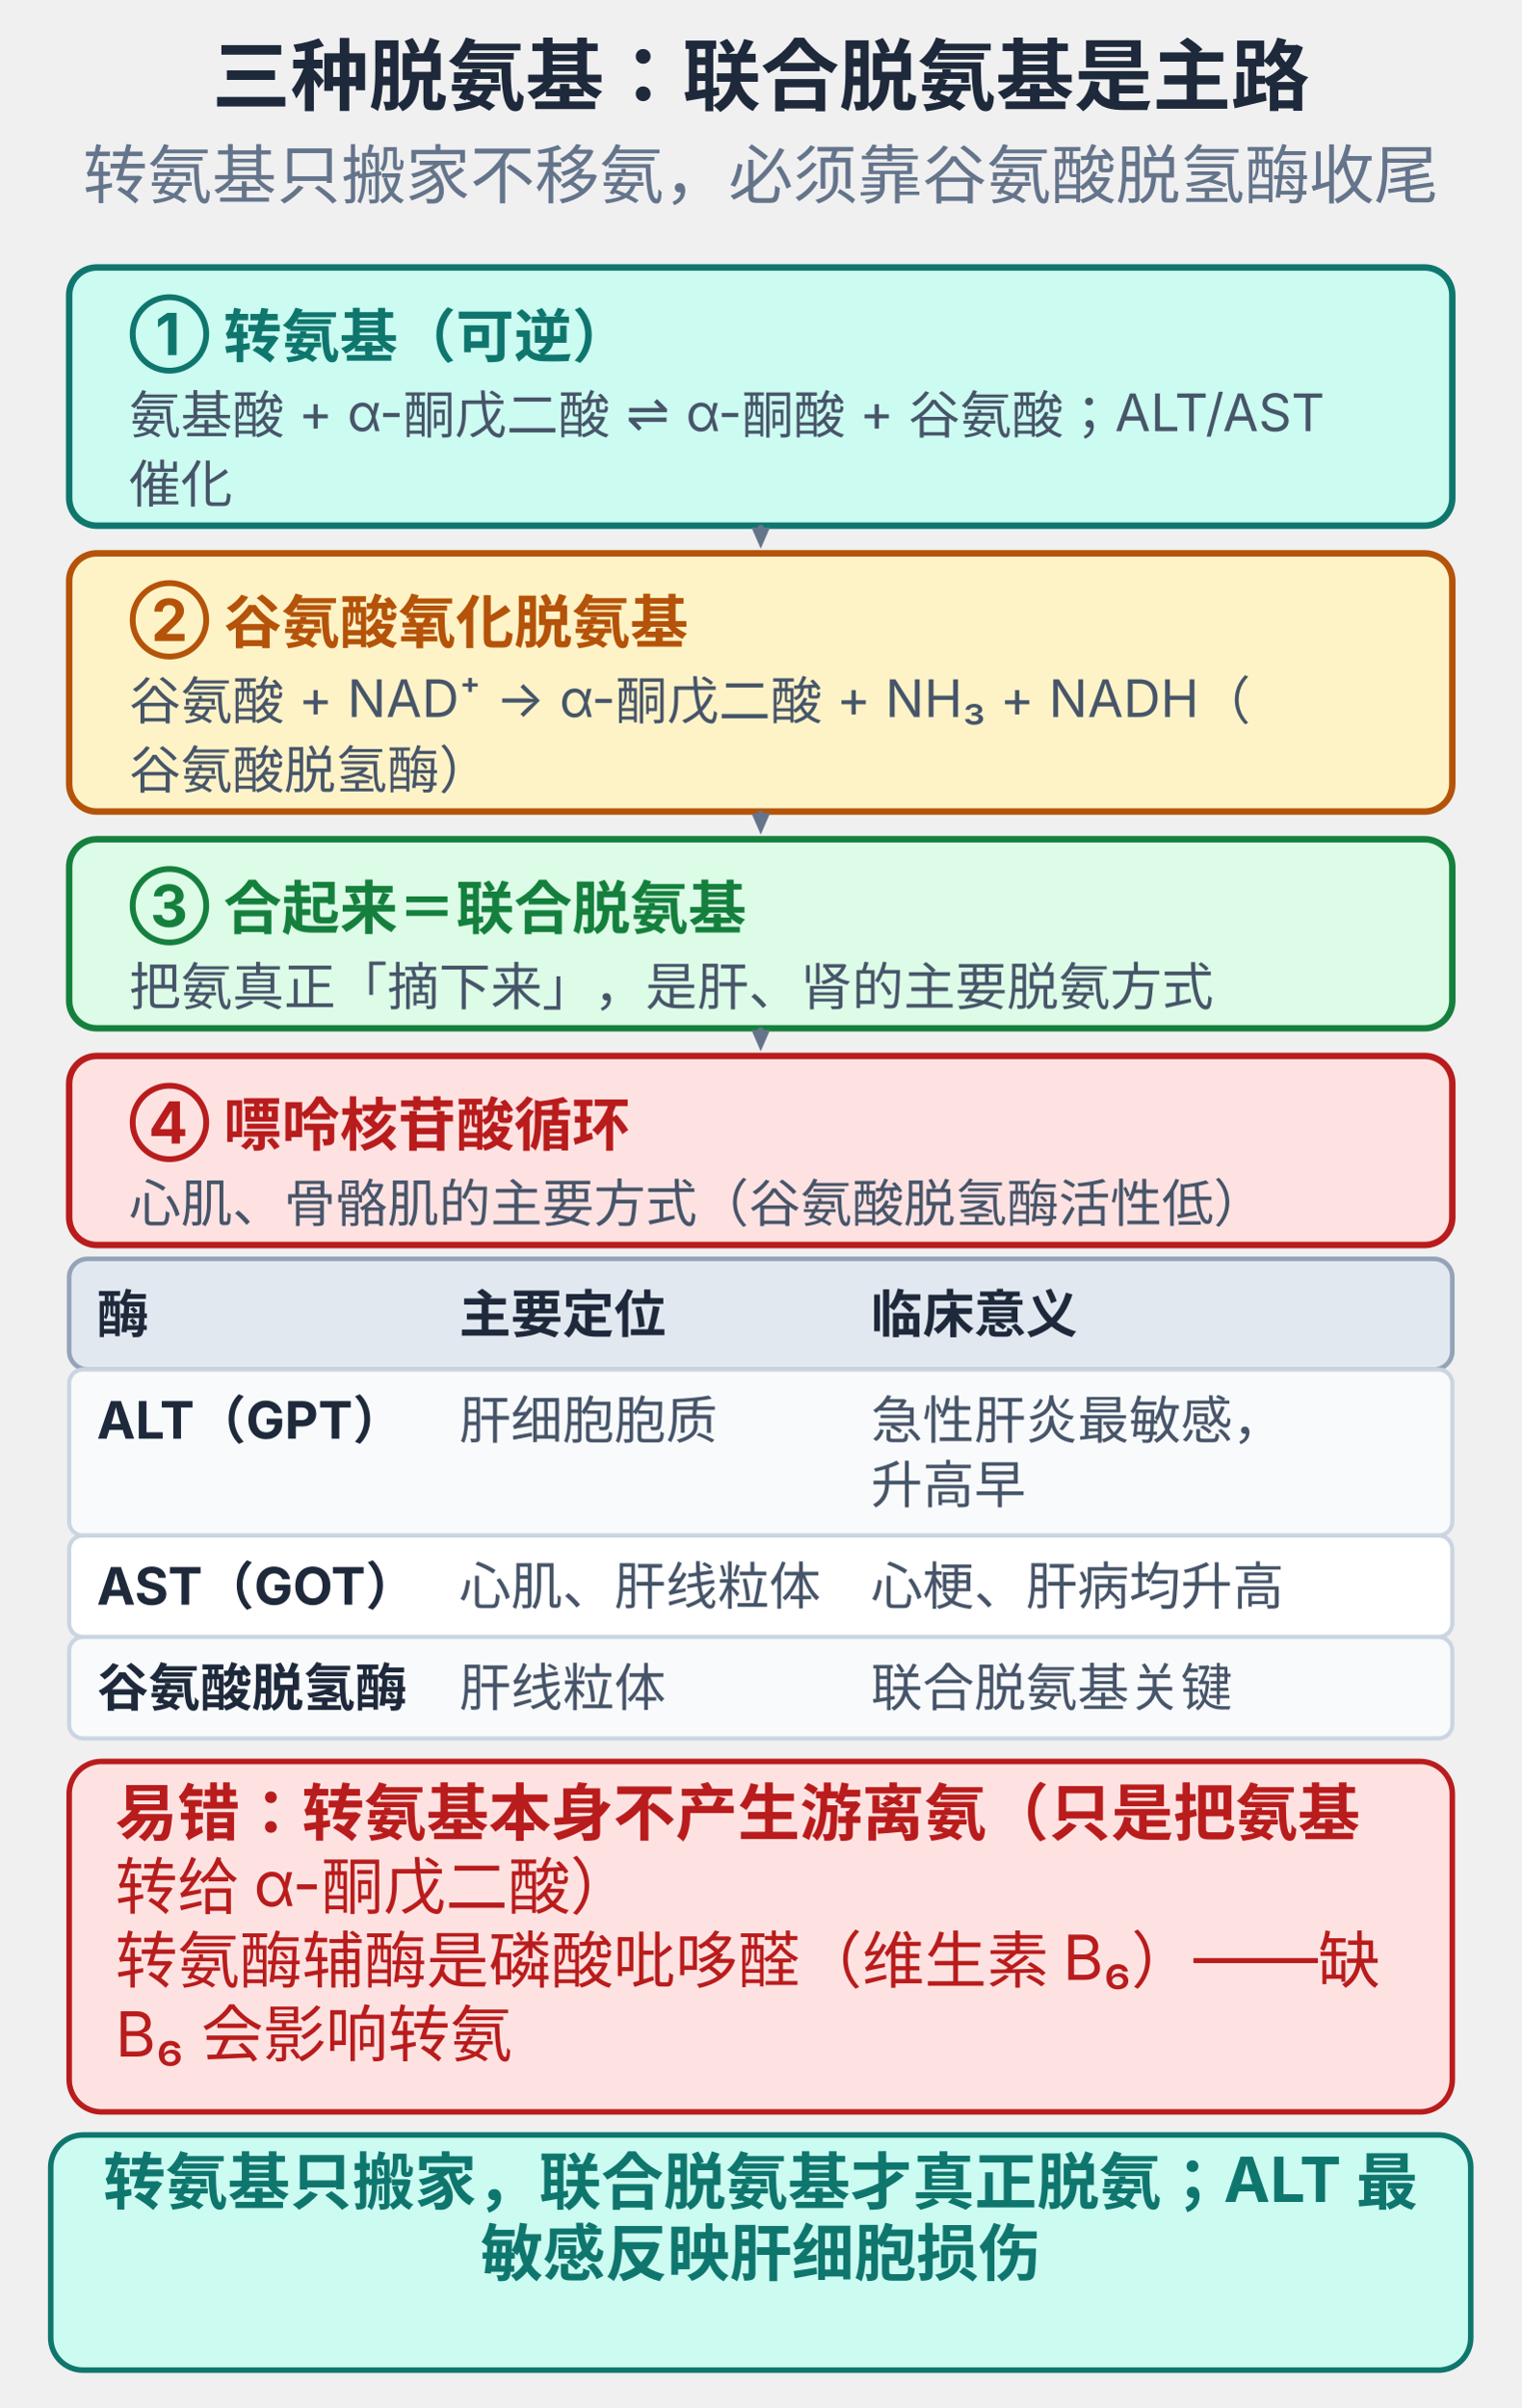
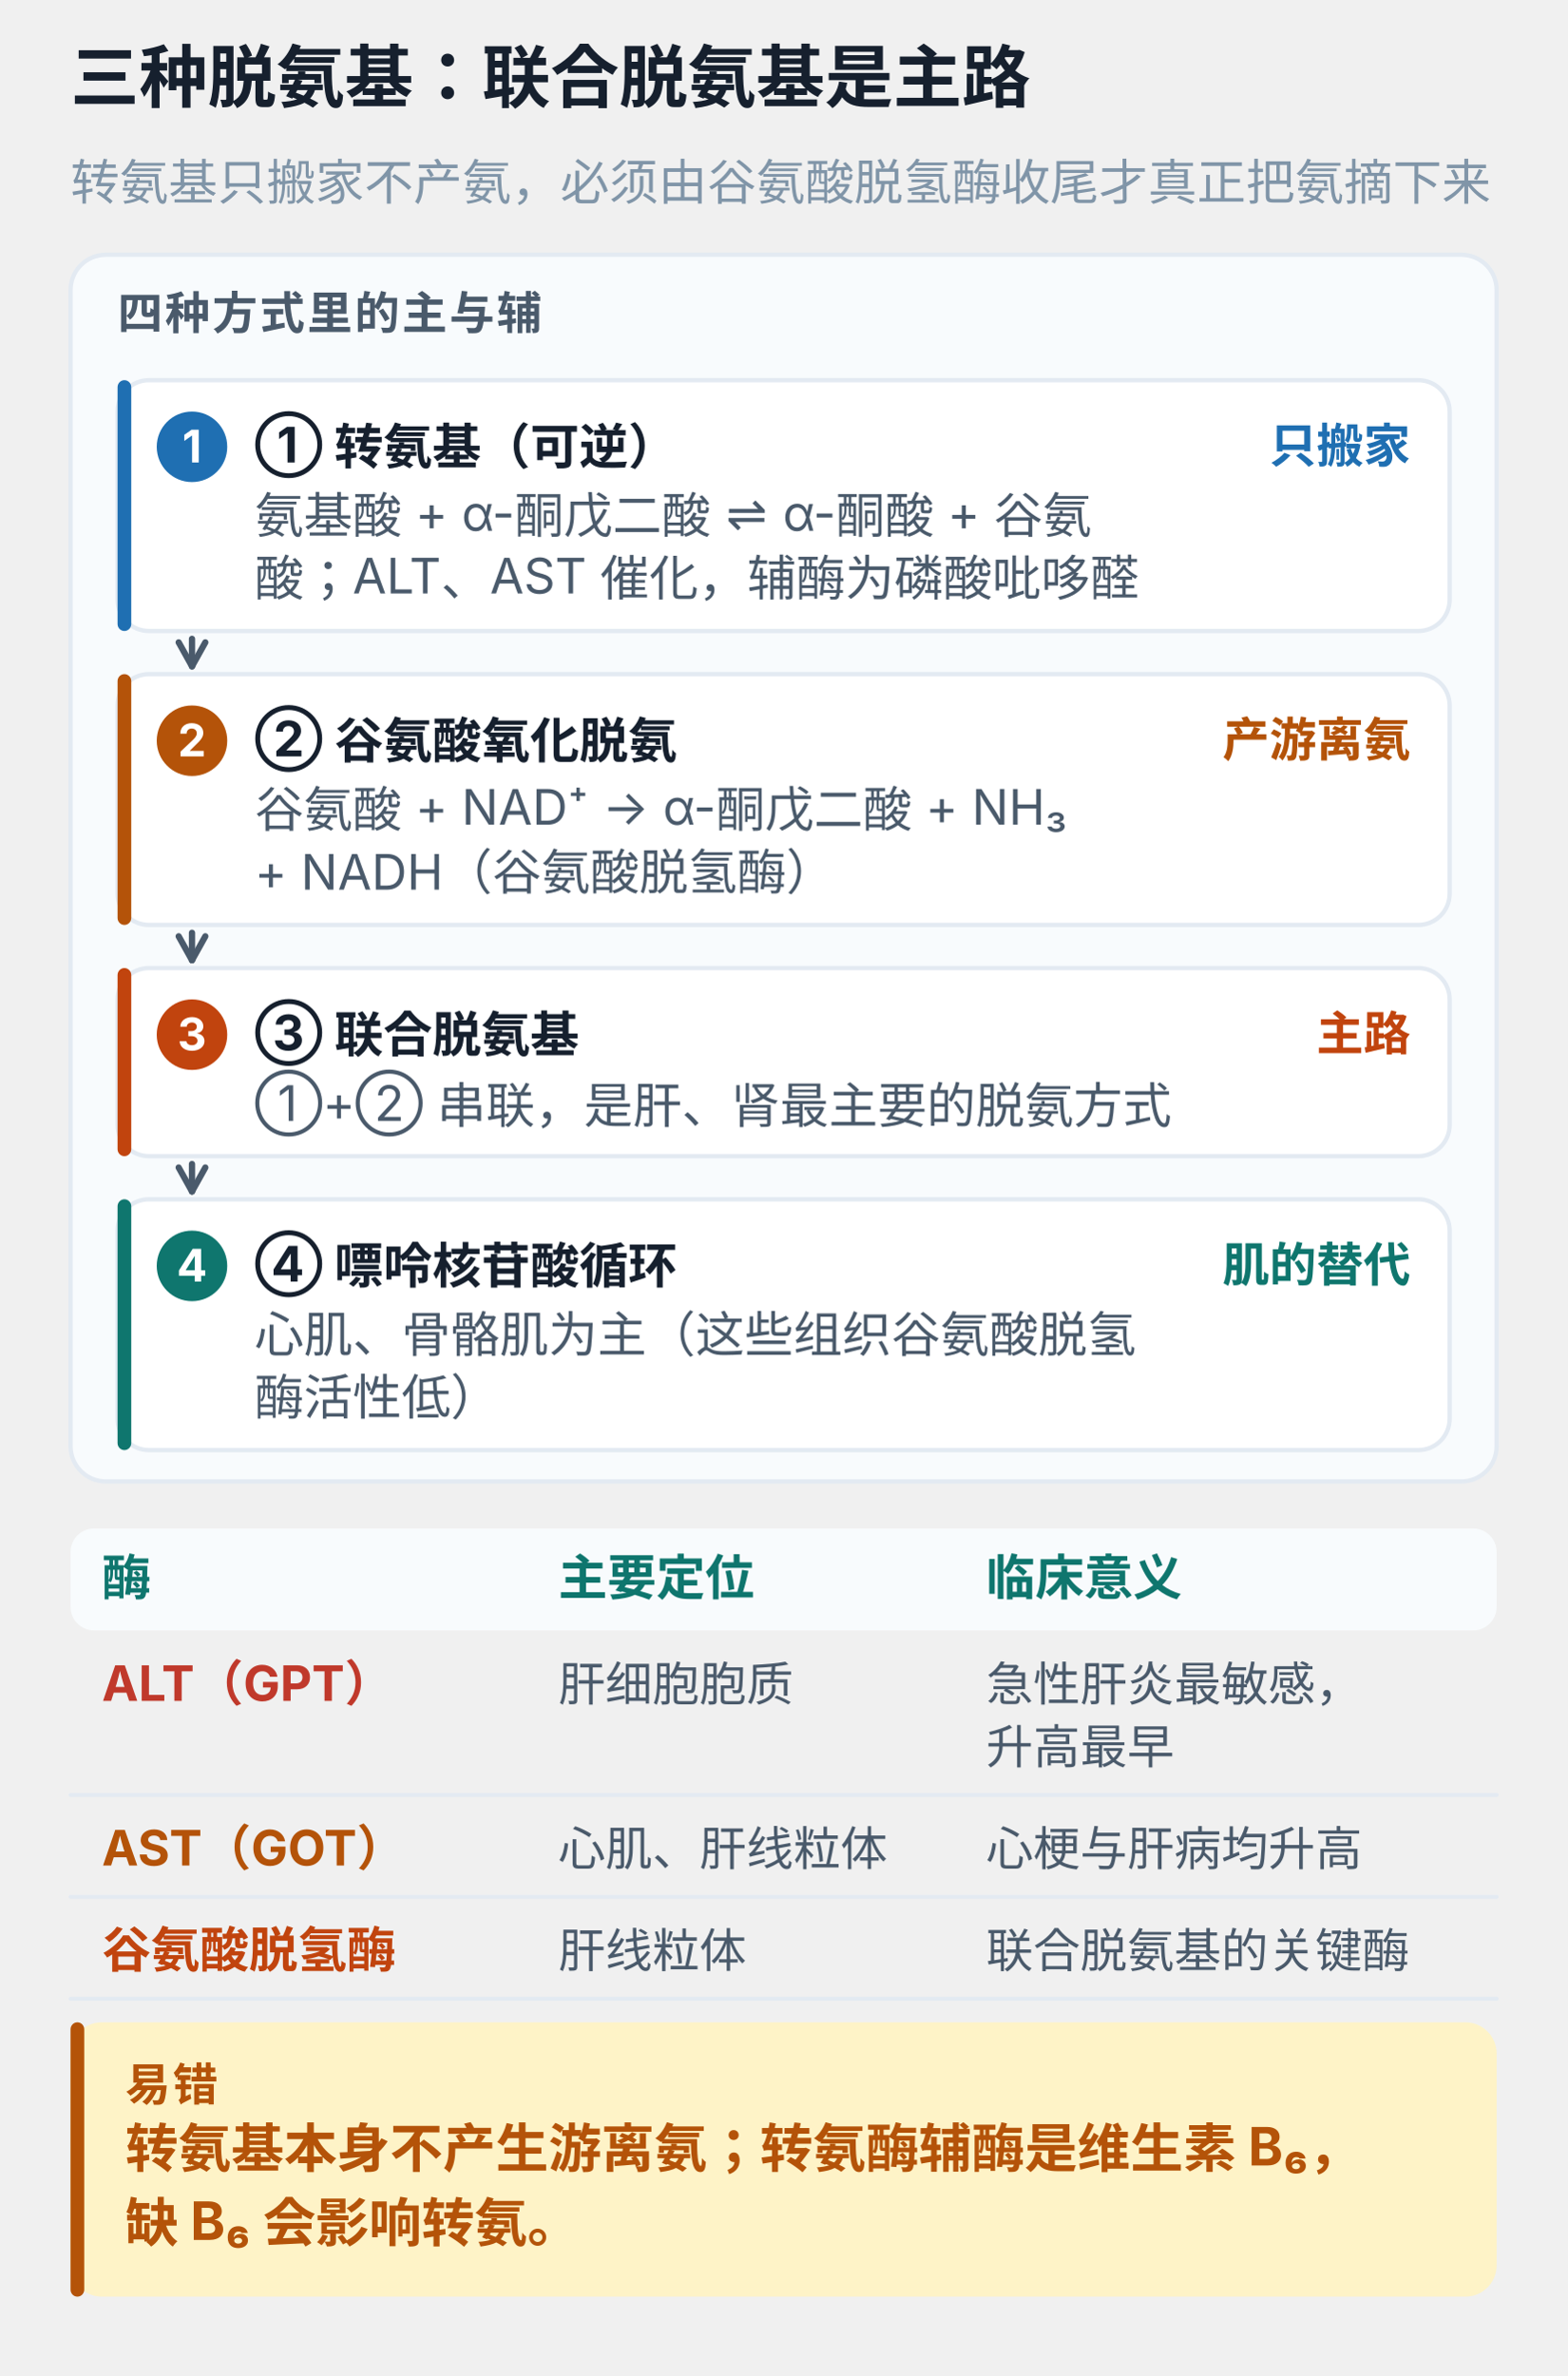
- <svg xmlns="http://www.w3.org/2000/svg" viewBox="0 0 330 522" width="100%" style="max-width:330px;display:block;margin:0 auto;background:#ffffff;border-radius:10px" role="img">
-   <text x="165.0" y="22.6" text-anchor="middle" font-size="17" font-weight="700" fill="#1e293b" font-family="-apple-system,'PingFang SC','Microsoft YaHei',sans-serif">三种脱氨基：联合脱氨基是主路</text>
-   <text x="165.0" y="43.0" text-anchor="middle" font-size="14" font-weight="400" fill="#64748b" font-family="-apple-system,'PingFang SC','Microsoft YaHei',sans-serif">转氨基只搬家不移氨，必须靠谷氨酸脱氢酶收尾</text>
-   <rect x="15.0" y="58.0" width="300.0" height="56.0" rx="6" fill="#ccfbf1" stroke="#0f766e" stroke-width="1.4" />
-   <text x="28.0" y="77.0" text-anchor="start" font-size="12.6" font-weight="700" fill="#0f766e" font-family="-apple-system,'PingFang SC','Microsoft YaHei',sans-serif">① 转氨基（可逆）</text>
-   <text x="28.0" y="94.0" text-anchor="start" font-size="11.2" font-weight="400" fill="#475569" font-family="-apple-system,'PingFang SC','Microsoft YaHei',sans-serif">氨基酸 + α-酮戊二酸 ⇌ α-酮酸 + 谷氨酸；ALT/AST</text>
-   <text x="28.0" y="109.0" text-anchor="start" font-size="11.2" font-weight="400" fill="#475569" font-family="-apple-system,'PingFang SC','Microsoft YaHei',sans-serif"> 催化</text>
-   <line x1="165.0" y1="115.0" x2="165.0" y2="114.5" stroke="#64748b" stroke-width="1.4" stroke-linecap="round" />
-   <polygon points="165.0,119.0 163.0,114.4 167.0,114.4" fill="#64748b" />
-   <rect x="15.0" y="120.0" width="300.0" height="56.0" rx="6" fill="#fef3c7" stroke="#b45309" stroke-width="1.4" />
-   <text x="28.0" y="139.0" text-anchor="start" font-size="12.6" font-weight="700" fill="#b45309" font-family="-apple-system,'PingFang SC','Microsoft YaHei',sans-serif">② 谷氨酸氧化脱氨基</text>
-   <text x="28.0" y="156.0" text-anchor="start" font-size="11.2" font-weight="400" fill="#475569" font-family="-apple-system,'PingFang SC','Microsoft YaHei',sans-serif">谷氨酸 + NAD⁺ → α-酮戊二酸 + NH₃ + NADH（</text>
-   <text x="28.0" y="171.0" text-anchor="start" font-size="11.2" font-weight="400" fill="#475569" font-family="-apple-system,'PingFang SC','Microsoft YaHei',sans-serif">谷氨酸脱氢酶）</text>
-   <line x1="165.0" y1="177.0" x2="165.0" y2="176.5" stroke="#64748b" stroke-width="1.4" stroke-linecap="round" />
-   <polygon points="165.0,181.0 163.0,176.4 167.0,176.4" fill="#64748b" />
-   <rect x="15.0" y="182.0" width="300.0" height="41.0" rx="6" fill="#dcfce7" stroke="#15803d" stroke-width="1.4" />
-   <text x="28.0" y="201.0" text-anchor="start" font-size="12.6" font-weight="700" fill="#15803d" font-family="-apple-system,'PingFang SC','Microsoft YaHei',sans-serif">③ 合起来＝联合脱氨基</text>
-   <text x="28.0" y="218.0" text-anchor="start" font-size="11.2" font-weight="400" fill="#475569" font-family="-apple-system,'PingFang SC','Microsoft YaHei',sans-serif">把氨真正「摘下来」，是肝、肾的主要脱氨方式</text>
-   <line x1="165.0" y1="224.0" x2="165.0" y2="223.5" stroke="#64748b" stroke-width="1.4" stroke-linecap="round" />
-   <polygon points="165.0,228.0 163.0,223.4 167.0,223.4" fill="#64748b" />
-   <rect x="15.0" y="229.0" width="300.0" height="41.0" rx="6" fill="#fee2e2" stroke="#b91c1c" stroke-width="1.4" />
-   <text x="28.0" y="248.0" text-anchor="start" font-size="12.6" font-weight="700" fill="#b91c1c" font-family="-apple-system,'PingFang SC','Microsoft YaHei',sans-serif">④ 嘌呤核苷酸循环</text>
-   <text x="28.0" y="265.0" text-anchor="start" font-size="11.2" font-weight="400" fill="#475569" font-family="-apple-system,'PingFang SC','Microsoft YaHei',sans-serif">心肌、骨骼肌的主要方式（谷氨酸脱氢酶活性低）</text>
-   <rect x="15.0" y="273.0" width="300.0" height="24.0" rx="4" fill="#e2e8f0" stroke="#94a3b8" stroke-width="1" />
-   <text x="21.0" y="289.0" text-anchor="start" font-size="11.2" font-weight="700" fill="#1e293b" font-family="-apple-system,'PingFang SC','Microsoft YaHei',sans-serif">酶</text>
-   <text x="99.6" y="289.0" text-anchor="start" font-size="11.2" font-weight="700" fill="#1e293b" font-family="-apple-system,'PingFang SC','Microsoft YaHei',sans-serif">主要定位</text>
-   <text x="188.9" y="289.0" text-anchor="start" font-size="11.2" font-weight="700" fill="#1e293b" font-family="-apple-system,'PingFang SC','Microsoft YaHei',sans-serif">临床意义</text>
-   <rect x="15.0" y="297.0" width="300.0" height="36.0" rx="3" fill="#f8fafc" stroke="#cbd5e1" stroke-width="0.9" />
-   <text x="21.0" y="312.0" text-anchor="start" font-size="11.2" font-weight="700" fill="#1e293b" font-family="-apple-system,'PingFang SC','Microsoft YaHei',sans-serif">ALT（GPT）</text>
-   <text x="99.6" y="312.0" text-anchor="start" font-size="11.2" font-weight="400" fill="#475569" font-family="-apple-system,'PingFang SC','Microsoft YaHei',sans-serif">肝细胞胞质</text>
-   <text x="188.9" y="312.0" text-anchor="start" font-size="11.2" font-weight="400" fill="#475569" font-family="-apple-system,'PingFang SC','Microsoft YaHei',sans-serif">急性肝炎最敏感，</text>
-   <text x="188.9" y="326.0" text-anchor="start" font-size="11.2" font-weight="400" fill="#475569" font-family="-apple-system,'PingFang SC','Microsoft YaHei',sans-serif">升高早</text>
-   <rect x="15.0" y="333.0" width="300.0" height="22.0" rx="3" fill="#ffffff" stroke="#cbd5e1" stroke-width="0.9" />
-   <text x="21.0" y="348.0" text-anchor="start" font-size="11.2" font-weight="700" fill="#1e293b" font-family="-apple-system,'PingFang SC','Microsoft YaHei',sans-serif">AST（GOT）</text>
-   <text x="99.6" y="348.0" text-anchor="start" font-size="11.2" font-weight="400" fill="#475569" font-family="-apple-system,'PingFang SC','Microsoft YaHei',sans-serif">心肌、肝线粒体</text>
-   <text x="188.9" y="348.0" text-anchor="start" font-size="11.2" font-weight="400" fill="#475569" font-family="-apple-system,'PingFang SC','Microsoft YaHei',sans-serif">心梗、肝病均升高</text>
-   <rect x="15.0" y="355.0" width="300.0" height="22.0" rx="3" fill="#f8fafc" stroke="#cbd5e1" stroke-width="0.9" />
-   <text x="21.0" y="370.0" text-anchor="start" font-size="11.2" font-weight="700" fill="#1e293b" font-family="-apple-system,'PingFang SC','Microsoft YaHei',sans-serif">谷氨酸脱氢酶</text>
-   <text x="99.6" y="370.0" text-anchor="start" font-size="11.2" font-weight="400" fill="#475569" font-family="-apple-system,'PingFang SC','Microsoft YaHei',sans-serif">肝线粒体</text>
-   <text x="188.9" y="370.0" text-anchor="start" font-size="11.2" font-weight="400" fill="#475569" font-family="-apple-system,'PingFang SC','Microsoft YaHei',sans-serif">联合脱氨基关键</text>
-   <rect x="15.0" y="382.0" width="300.0" height="76.0" rx="7" fill="#fee2e2" stroke="#b91c1c" stroke-width="1.2" />
-   <text x="25.0" y="398.0" text-anchor="start" font-size="13.5" font-weight="700" fill="#b91c1c" font-family="-apple-system,'PingFang SC','Microsoft YaHei',sans-serif">易错：转氨基本身不产生游离氨（只是把氨基</text>
-   <text x="25.0" y="414.0" text-anchor="start" font-size="13.5" font-weight="400" fill="#b91c1c" font-family="-apple-system,'PingFang SC','Microsoft YaHei',sans-serif">转给 α-酮戊二酸）</text>
-   <text x="25.0" y="430.0" text-anchor="start" font-size="13.5" font-weight="400" fill="#b91c1c" font-family="-apple-system,'PingFang SC','Microsoft YaHei',sans-serif">转氨酶辅酶是磷酸吡哆醛（维生素 B₆）——缺 </text>
-   <text x="25.0" y="446.0" text-anchor="start" font-size="13.5" font-weight="400" fill="#b91c1c" font-family="-apple-system,'PingFang SC','Microsoft YaHei',sans-serif">B₆ 会影响转氨</text>
-   <rect x="11.0" y="463.0" width="308.0" height="51.0" rx="7" fill="#ccfbf1" stroke="#0f766e" stroke-width="1.2" />
-   <text x="165.0" y="478.0" text-anchor="middle" font-size="13.5" font-weight="700" fill="#0f766e" font-family="-apple-system,'PingFang SC','Microsoft YaHei',sans-serif">转氨基只搬家，联合脱氨基才真正脱氨；ALT 最</text>
-   <text x="165.0" y="493.5" text-anchor="middle" font-size="13.5" font-weight="700" fill="#0f766e" font-family="-apple-system,'PingFang SC','Microsoft YaHei',sans-serif">敏感反映肝细胞损伤</text>
+ <svg xmlns="http://www.w3.org/2000/svg" viewBox="0 0 400 606" width="100%" style="max-width:400px;display:block;margin:0 auto;background:#ffffff;border-radius:12px" role="img" aria-label="三种脱氨基：联合脱氨基是主路">
+   <text x="18.0" y="26.0" font-size="17.5" font-weight="700" fill="#16202e" font-family="-apple-system,BlinkMacSystemFont,'PingFang SC','Microsoft YaHei',sans-serif">三种脱氨基：联合脱氨基是主路</text>
+   <text x="18.0" y="51.0" font-size="12.5" font-weight="400" fill="#8095a8" font-family="-apple-system,BlinkMacSystemFont,'PingFang SC','Microsoft YaHei',sans-serif">转氨基只搬家不产氨，必须由谷氨酸脱氢酶收尾才真正把氨摘下来</text>
+   <rect x="18.0" y="65.0" width="364.0" height="313.0" rx="9" fill="#f8fbfd" stroke="#e3eaf2" stroke-width="1.1" />
+   <text x="30.0" y="84.0" font-size="11.5" font-weight="700" fill="#4a5a6b" letter-spacing="0.6" font-family="-apple-system,BlinkMacSystemFont,'PingFang SC','Microsoft YaHei',sans-serif">四种方式里的主与辅</text>
+   <rect x="30.0" y="97.0" width="340.0" height="64.0" rx="8" fill="#ffffff" stroke="#e3eaf2" stroke-width="1.1" />
+   <rect x="30.0" y="97.0" width="3.5" height="64.0" rx="1.8" fill="#1f6fb2" />
+   <circle cx="49.0" cy="114.0" r="9" fill="#1f6fb2" />
+   <text x="49.0" y="118.0" text-anchor="middle" font-size="11.5" font-weight="700" fill="#ffffff" font-family="-apple-system,BlinkMacSystemFont,'PingFang SC','Microsoft YaHei',sans-serif">1</text>
+   <text x="65.0" y="118.0" font-size="12.5" font-weight="700" fill="#16202e" font-family="-apple-system,BlinkMacSystemFont,'PingFang SC','Microsoft YaHei',sans-serif">① 转氨基（可逆）</text>
+   <text x="360.0" y="118.0" text-anchor="end" font-size="12" font-weight="700" fill="#1f6fb2" font-family="-apple-system,BlinkMacSystemFont,'PingFang SC','Microsoft YaHei',sans-serif">只搬家</text>
+   <text x="65.0" y="136.0" font-size="12.5" font-weight="400" fill="#4a5a6b" font-family="-apple-system,BlinkMacSystemFont,'PingFang SC','Microsoft YaHei',sans-serif">氨基酸 + α-酮戊二酸 ⇌ α-酮酸 + 谷氨</text>
+   <text x="65.0" y="152.0" font-size="12.5" font-weight="400" fill="#4a5a6b" font-family="-apple-system,BlinkMacSystemFont,'PingFang SC','Microsoft YaHei',sans-serif">酸；ALT、AST 催化，辅酶为磷酸吡哆醛</text>
+   <line x1="49.0" y1="163.0" x2="49.0" y2="170.0" stroke="#4a5a6b" stroke-width="1.6" stroke-linecap="round" />
+   <line x1="49.0" y1="170.0" x2="45.6" y2="163.9" stroke="#4a5a6b" stroke-width="1.6" stroke-linecap="round" />
+   <line x1="49.0" y1="170.0" x2="52.4" y2="163.9" stroke="#4a5a6b" stroke-width="1.6" stroke-linecap="round" />
+   <rect x="30.0" y="172.0" width="340.0" height="64.0" rx="8" fill="#ffffff" stroke="#e3eaf2" stroke-width="1.1" />
+   <rect x="30.0" y="172.0" width="3.5" height="64.0" rx="1.8" fill="#b45309" />
+   <circle cx="49.0" cy="189.0" r="9" fill="#b45309" />
+   <text x="49.0" y="193.0" text-anchor="middle" font-size="11.5" font-weight="700" fill="#ffffff" font-family="-apple-system,BlinkMacSystemFont,'PingFang SC','Microsoft YaHei',sans-serif">2</text>
+   <text x="65.0" y="193.0" font-size="12.5" font-weight="700" fill="#16202e" font-family="-apple-system,BlinkMacSystemFont,'PingFang SC','Microsoft YaHei',sans-serif">② 谷氨酸氧化脱氨</text>
+   <text x="360.0" y="193.0" text-anchor="end" font-size="12" font-weight="700" fill="#b45309" font-family="-apple-system,BlinkMacSystemFont,'PingFang SC','Microsoft YaHei',sans-serif">产游离氨</text>
+   <text x="65.0" y="211.0" font-size="12.5" font-weight="400" fill="#4a5a6b" font-family="-apple-system,BlinkMacSystemFont,'PingFang SC','Microsoft YaHei',sans-serif">谷氨酸 + NAD⁺ → α-酮戊二酸 + NH₃</text>
+   <text x="65.0" y="227.0" font-size="12.5" font-weight="400" fill="#4a5a6b" font-family="-apple-system,BlinkMacSystemFont,'PingFang SC','Microsoft YaHei',sans-serif">+ NADH（谷氨酸脱氢酶）</text>
+   <line x1="49.0" y1="238.0" x2="49.0" y2="245.0" stroke="#4a5a6b" stroke-width="1.6" stroke-linecap="round" />
+   <line x1="49.0" y1="245.0" x2="45.6" y2="238.9" stroke="#4a5a6b" stroke-width="1.6" stroke-linecap="round" />
+   <line x1="49.0" y1="245.0" x2="52.4" y2="238.9" stroke="#4a5a6b" stroke-width="1.6" stroke-linecap="round" />
+   <rect x="30.0" y="247.0" width="340.0" height="48.0" rx="8" fill="#ffffff" stroke="#e3eaf2" stroke-width="1.1" />
+   <rect x="30.0" y="247.0" width="3.5" height="48.0" rx="1.8" fill="#c1440e" />
+   <circle cx="49.0" cy="264.0" r="9" fill="#c1440e" />
+   <text x="49.0" y="268.0" text-anchor="middle" font-size="11.5" font-weight="700" fill="#ffffff" font-family="-apple-system,BlinkMacSystemFont,'PingFang SC','Microsoft YaHei',sans-serif">3</text>
+   <text x="65.0" y="268.0" font-size="12.5" font-weight="700" fill="#16202e" font-family="-apple-system,BlinkMacSystemFont,'PingFang SC','Microsoft YaHei',sans-serif">③ 联合脱氨基</text>
+   <text x="360.0" y="268.0" text-anchor="end" font-size="12" font-weight="700" fill="#c1440e" font-family="-apple-system,BlinkMacSystemFont,'PingFang SC','Microsoft YaHei',sans-serif">主路</text>
+   <text x="65.0" y="286.0" font-size="12.5" font-weight="400" fill="#4a5a6b" font-family="-apple-system,BlinkMacSystemFont,'PingFang SC','Microsoft YaHei',sans-serif">①+② 串联，是肝、肾最主要的脱氨方式</text>
+   <line x1="49.0" y1="297.0" x2="49.0" y2="304.0" stroke="#4a5a6b" stroke-width="1.6" stroke-linecap="round" />
+   <line x1="49.0" y1="304.0" x2="45.6" y2="297.9" stroke="#4a5a6b" stroke-width="1.6" stroke-linecap="round" />
+   <line x1="49.0" y1="304.0" x2="52.4" y2="297.9" stroke="#4a5a6b" stroke-width="1.6" stroke-linecap="round" />
+   <rect x="30.0" y="306.0" width="340.0" height="64.0" rx="8" fill="#ffffff" stroke="#e3eaf2" stroke-width="1.1" />
+   <rect x="30.0" y="306.0" width="3.5" height="64.0" rx="1.8" fill="#0f766e" />
+   <circle cx="49.0" cy="323.0" r="9" fill="#0f766e" />
+   <text x="49.0" y="327.0" text-anchor="middle" font-size="11.5" font-weight="700" fill="#ffffff" font-family="-apple-system,BlinkMacSystemFont,'PingFang SC','Microsoft YaHei',sans-serif">4</text>
+   <text x="65.0" y="327.0" font-size="12.5" font-weight="700" fill="#16202e" font-family="-apple-system,BlinkMacSystemFont,'PingFang SC','Microsoft YaHei',sans-serif">④ 嘌呤核苷酸循环</text>
+   <text x="360.0" y="327.0" text-anchor="end" font-size="12" font-weight="700" fill="#0f766e" font-family="-apple-system,BlinkMacSystemFont,'PingFang SC','Microsoft YaHei',sans-serif">肌的替代</text>
+   <text x="65.0" y="345.0" font-size="12.5" font-weight="400" fill="#4a5a6b" font-family="-apple-system,BlinkMacSystemFont,'PingFang SC','Microsoft YaHei',sans-serif">心肌、骨骼肌为主（这些组织谷氨酸脱氢</text>
+   <text x="65.0" y="361.0" font-size="12.5" font-weight="400" fill="#4a5a6b" font-family="-apple-system,BlinkMacSystemFont,'PingFang SC','Microsoft YaHei',sans-serif">酶活性低）</text>
+   <rect x="18.0" y="390.0" width="364.0" height="26.0" rx="6" fill="#f8fbfd" />
+   <text x="26.0" y="407.0" font-size="12.5" font-weight="700" fill="#0f766e" font-family="-apple-system,BlinkMacSystemFont,'PingFang SC','Microsoft YaHei',sans-serif">酶</text>
+   <text x="142.5" y="407.0" font-size="12.5" font-weight="700" fill="#0f766e" font-family="-apple-system,BlinkMacSystemFont,'PingFang SC','Microsoft YaHei',sans-serif">主要定位</text>
+   <text x="251.7" y="407.0" font-size="12.5" font-weight="700" fill="#0f766e" font-family="-apple-system,BlinkMacSystemFont,'PingFang SC','Microsoft YaHei',sans-serif">临床意义</text>
+   <line x1="18.0" y1="458.0" x2="382.0" y2="458.0" stroke="#e3eaf2" stroke-width="1" stroke-linecap="round" />
+   <text x="26.0" y="434.0" font-size="12.5" font-weight="700" fill="#c0392b" font-family="-apple-system,BlinkMacSystemFont,'PingFang SC','Microsoft YaHei',sans-serif">ALT（GPT）</text>
+   <text x="142.5" y="434.0" font-size="12" font-weight="400" fill="#4a5a6b" font-family="-apple-system,BlinkMacSystemFont,'PingFang SC','Microsoft YaHei',sans-serif">肝细胞胞质</text>
+   <text x="251.7" y="434.0" font-size="12" font-weight="400" fill="#4a5a6b" font-family="-apple-system,BlinkMacSystemFont,'PingFang SC','Microsoft YaHei',sans-serif">急性肝炎最敏感，</text>
+   <text x="251.7" y="450.0" font-size="12" font-weight="400" fill="#4a5a6b" font-family="-apple-system,BlinkMacSystemFont,'PingFang SC','Microsoft YaHei',sans-serif">升高最早</text>
+   <line x1="18.0" y1="484.0" x2="382.0" y2="484.0" stroke="#e3eaf2" stroke-width="1" stroke-linecap="round" />
+   <text x="26.0" y="476.0" font-size="12.5" font-weight="700" fill="#b45309" font-family="-apple-system,BlinkMacSystemFont,'PingFang SC','Microsoft YaHei',sans-serif">AST（GOT）</text>
+   <text x="142.5" y="476.0" font-size="12" font-weight="400" fill="#4a5a6b" font-family="-apple-system,BlinkMacSystemFont,'PingFang SC','Microsoft YaHei',sans-serif">心肌、肝线粒体</text>
+   <text x="251.7" y="476.0" font-size="12" font-weight="400" fill="#4a5a6b" font-family="-apple-system,BlinkMacSystemFont,'PingFang SC','Microsoft YaHei',sans-serif">心梗与肝病均升高</text>
+   <line x1="18.0" y1="510.0" x2="382.0" y2="510.0" stroke="#e3eaf2" stroke-width="1" stroke-linecap="round" />
+   <text x="26.0" y="502.0" font-size="12.5" font-weight="700" fill="#c1440e" font-family="-apple-system,BlinkMacSystemFont,'PingFang SC','Microsoft YaHei',sans-serif">谷氨酸脱氢酶</text>
+   <text x="142.5" y="502.0" font-size="12" font-weight="400" fill="#4a5a6b" font-family="-apple-system,BlinkMacSystemFont,'PingFang SC','Microsoft YaHei',sans-serif">肝线粒体</text>
+   <text x="251.7" y="502.0" font-size="12" font-weight="400" fill="#4a5a6b" font-family="-apple-system,BlinkMacSystemFont,'PingFang SC','Microsoft YaHei',sans-serif">联合脱氨基的关键酶</text>
+   <rect x="18.0" y="516.0" width="364.0" height="70.0" rx="8" fill="#fef3c7" />
+   <rect x="18.0" y="516.0" width="3.5" height="70.0" rx="1.8" fill="#b45309" />
+   <text x="32.0" y="536.0" font-size="11.5" font-weight="700" fill="#b45309" letter-spacing="0.6" font-family="-apple-system,BlinkMacSystemFont,'PingFang SC','Microsoft YaHei',sans-serif">易错</text>
+   <text x="32.0" y="553.0" font-size="13.5" font-weight="700" fill="#b45309" font-family="-apple-system,BlinkMacSystemFont,'PingFang SC','Microsoft YaHei',sans-serif">转氨基本身不产生游离氨；转氨酶辅酶是维生素 B₆，</text>
+   <text x="32.0" y="572.0" font-size="13.5" font-weight="700" fill="#b45309" font-family="-apple-system,BlinkMacSystemFont,'PingFang SC','Microsoft YaHei',sans-serif">缺 B₆ 会影响转氨。</text>
</svg>
